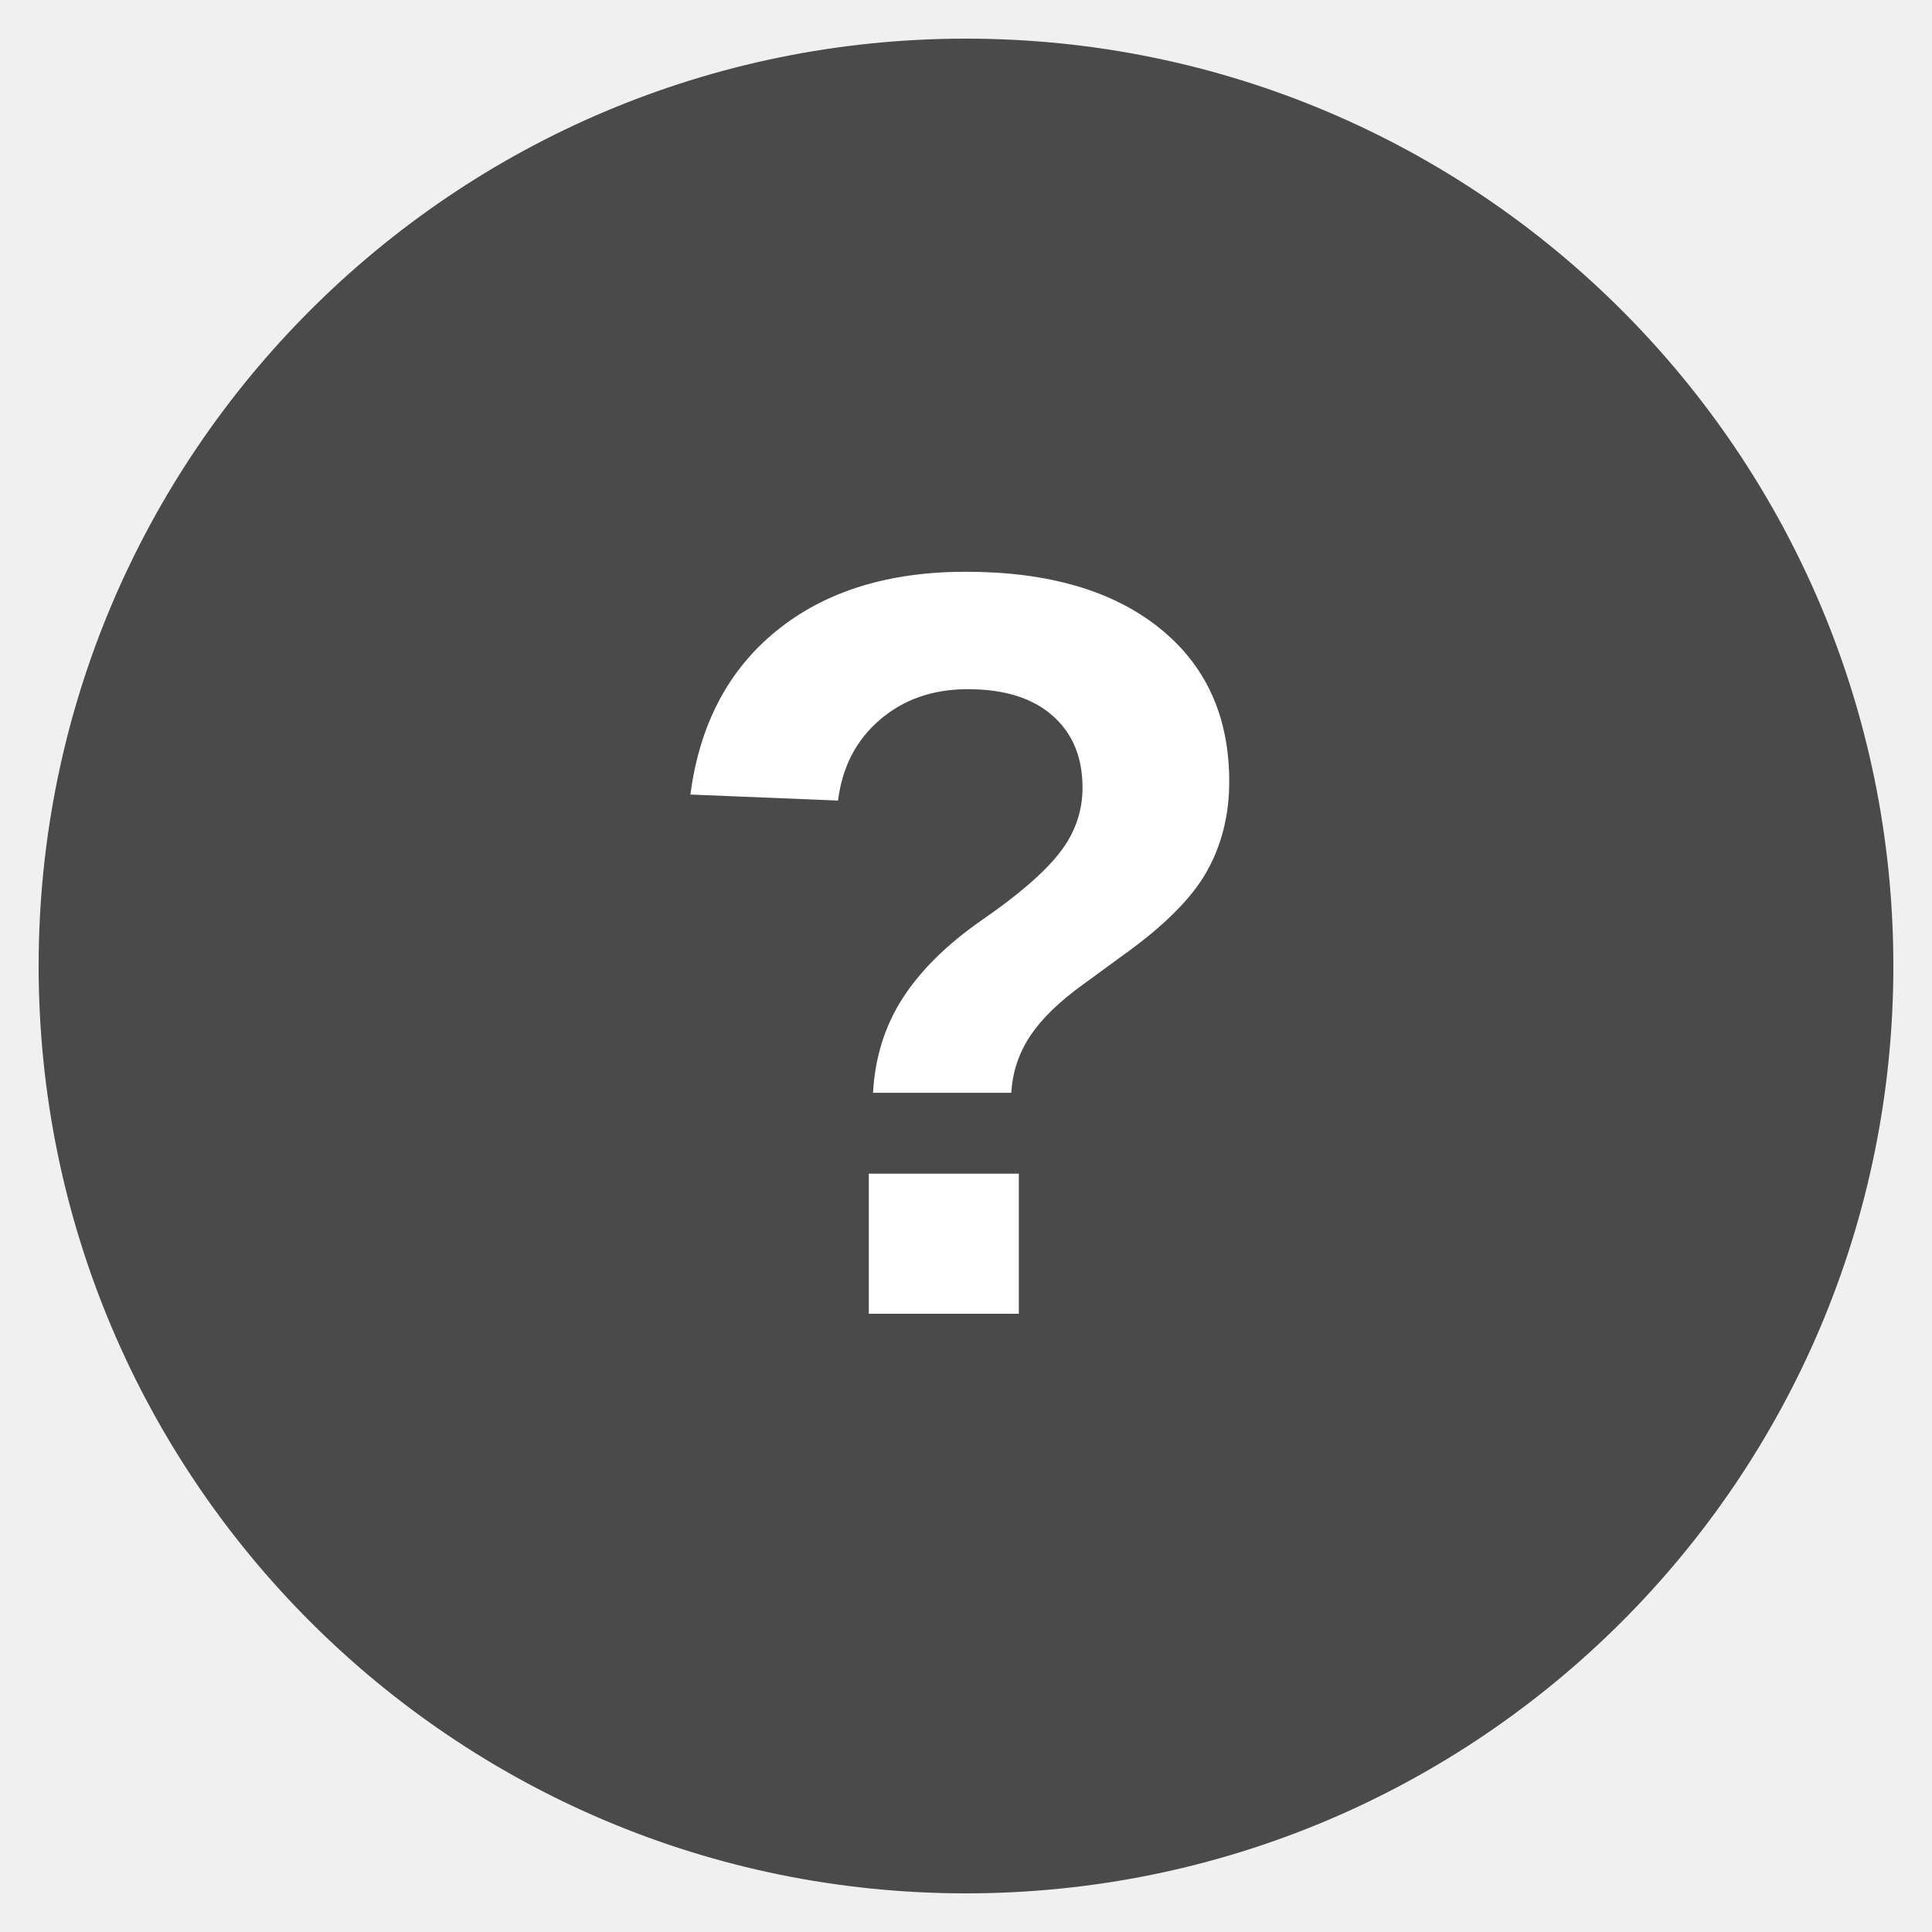
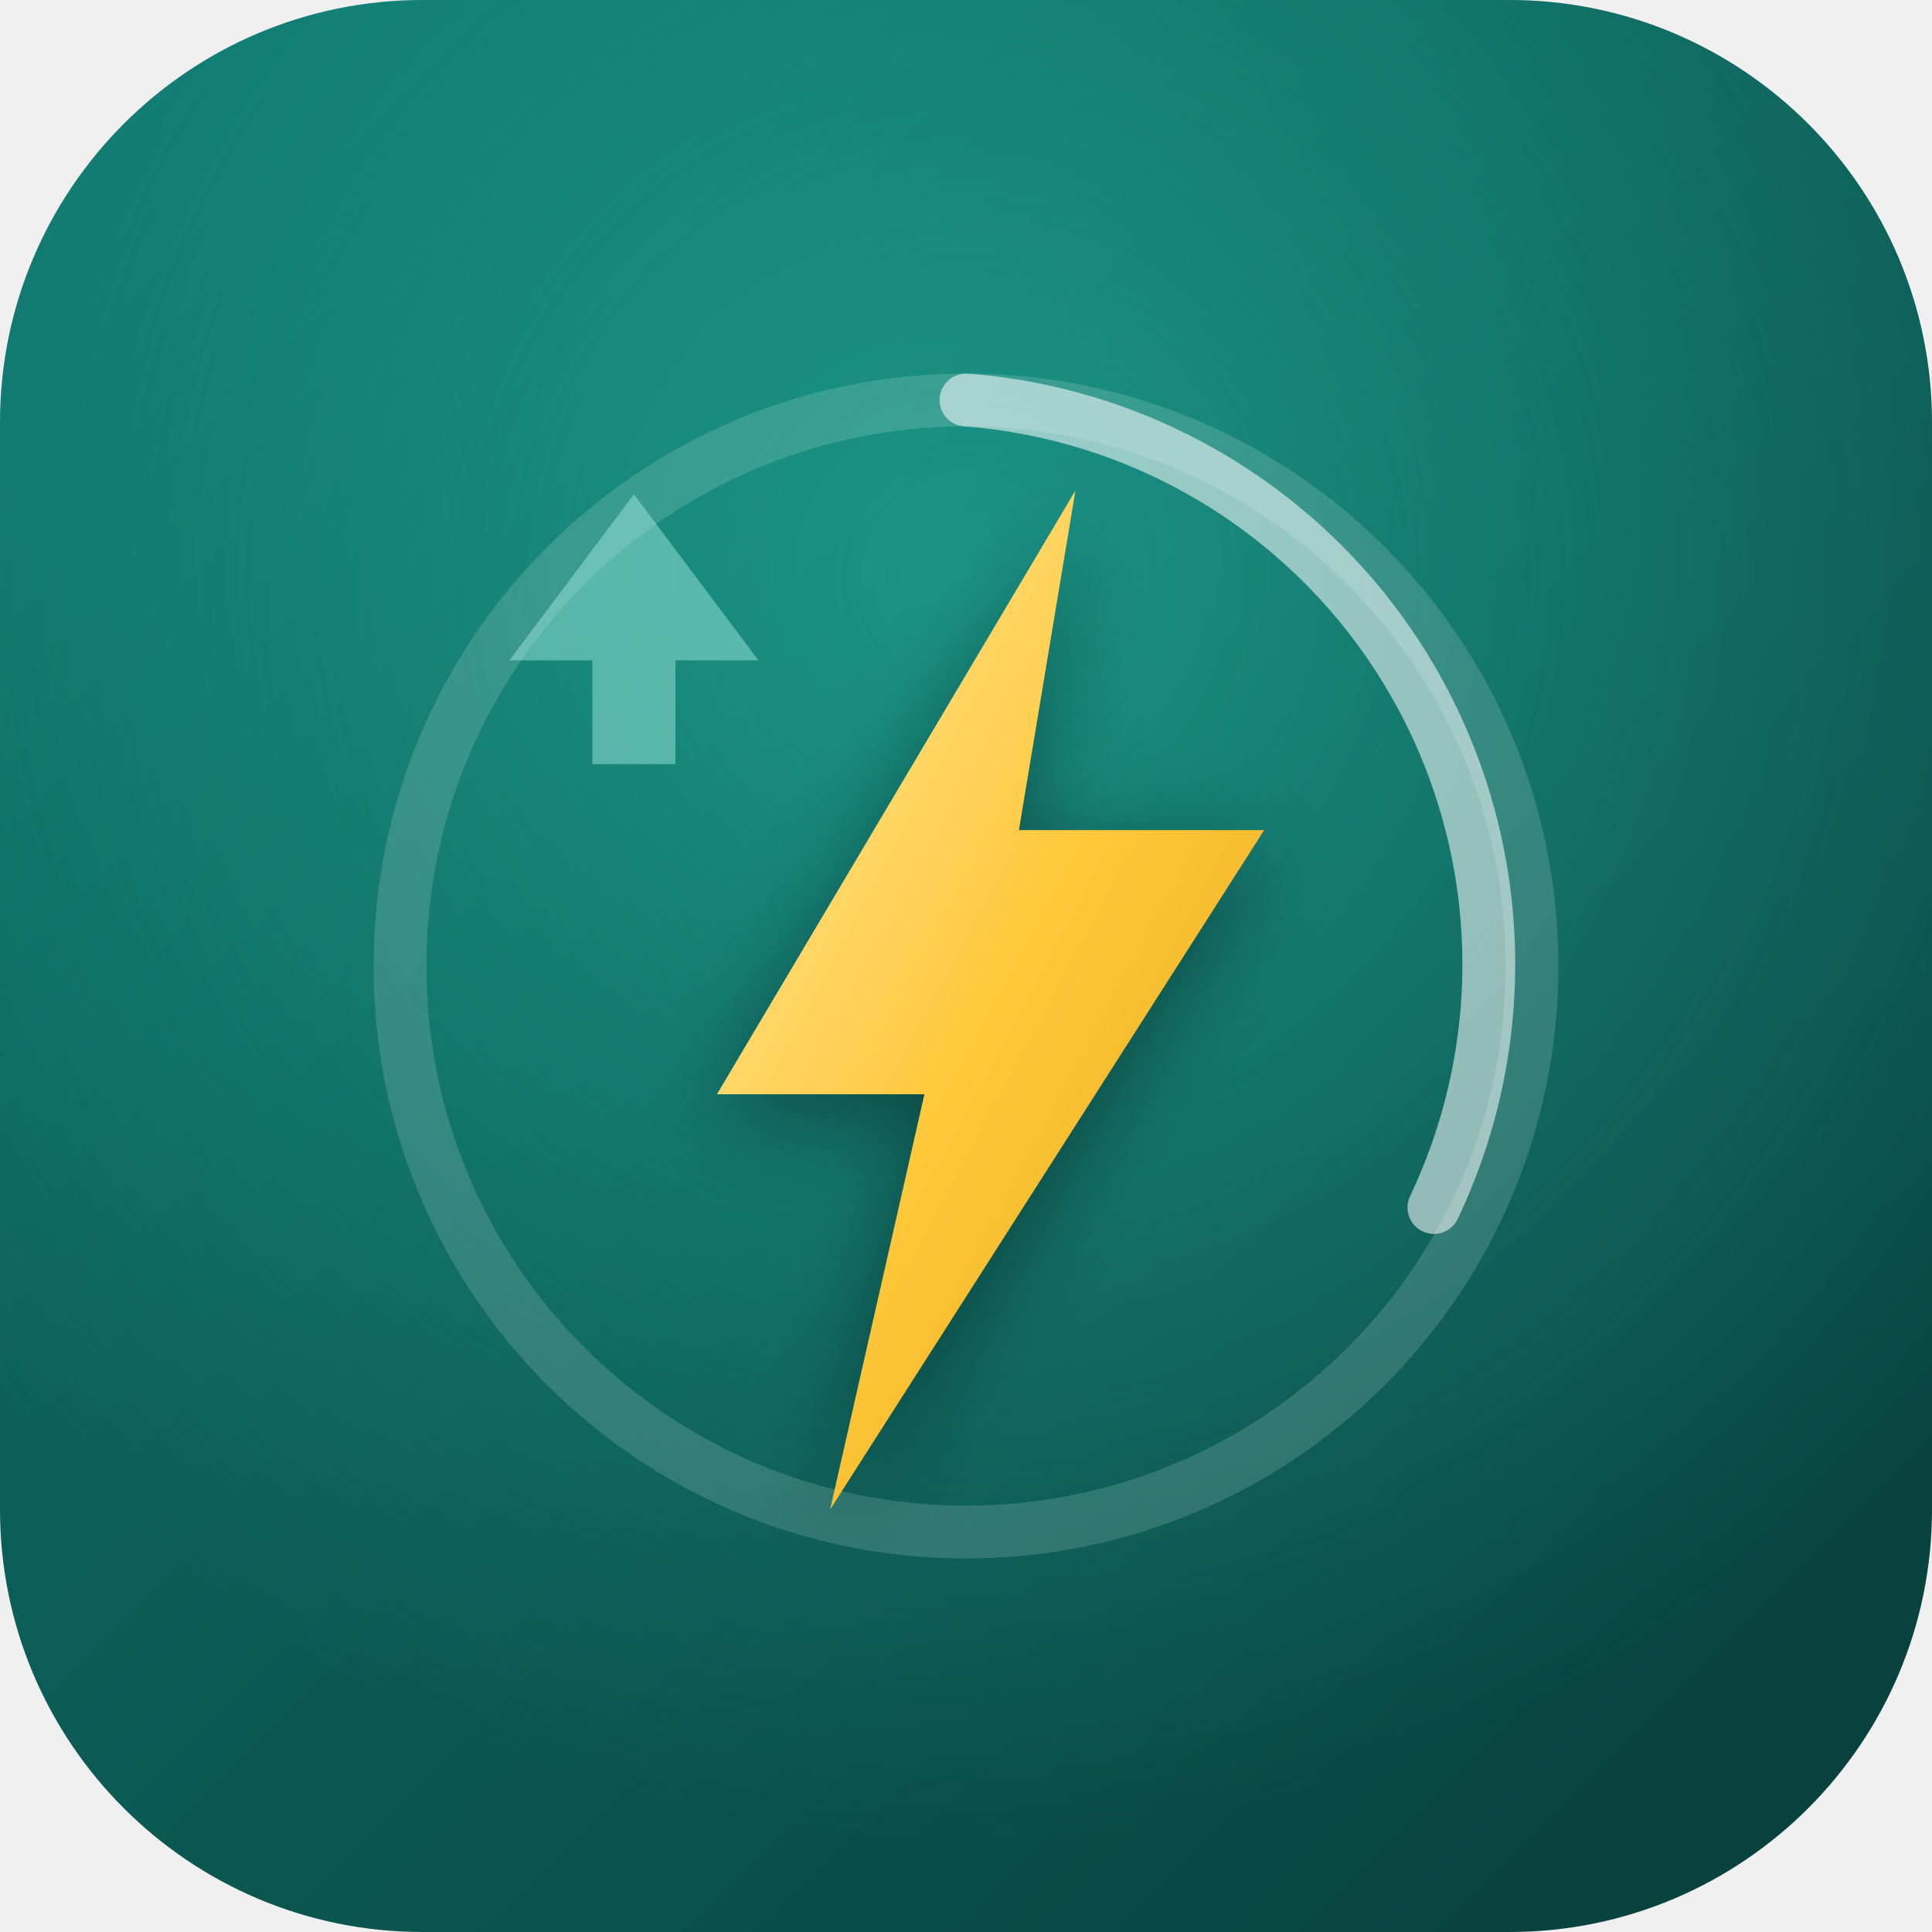
- <svg xmlns="http://www.w3.org/2000/svg" viewBox="0 0 100 100">
-   <circle cx="50" cy="50" r="48" fill="#4A4A4A" />
-   <text x="50" y="68" font-family="Arial, sans-serif" font-size="55" font-weight="bold" fill="white" text-anchor="middle">?</text>
+ <svg xmlns="http://www.w3.org/2000/svg" width="512" height="512" viewBox="0 0 512 512">
+   <defs>
+     <linearGradient id="bgB" x1="0%" y1="0%" x2="100%" y2="100%">
+       <stop offset="0%" stop-color="#0F766E" />
+       <stop offset="100%" stop-color="#083D3A" />
+     </linearGradient>
+     <linearGradient id="boltB" x1="0%" y1="0%" x2="100%" y2="100%">
+       <stop offset="0%" stop-color="#FFE9A8" />
+       <stop offset="50%" stop-color="#FFC93C" />
+       <stop offset="100%" stop-color="#E8A317" />
+     </linearGradient>
+     <filter id="shadowB" x="-50%" y="-50%" width="200%" height="200%">
+       <feDropShadow dx="0" dy="6" stdDeviation="12" flood-color="#000000" flood-opacity="0.4" />
+     </filter>
+     <radialGradient id="glowB" cx="50%" cy="30%" r="65%">
+       <stop offset="0%" stop-color="#2DD4BF" stop-opacity="0.45" />
+       <stop offset="100%" stop-color="#2DD4BF" stop-opacity="0" />
+     </radialGradient>
+   </defs>
+   <rect width="512" height="512" rx="112" fill="url(#bgB)" />
+   <rect width="512" height="512" rx="112" fill="url(#glowB)" />
+   <circle cx="256" cy="256" r="150" fill="none" stroke="#FFFFFF" stroke-width="14" opacity="0.15" />
+   <path d="M 256 106 A 150 150 0 0 1 380 320" fill="none" stroke="#FFFFFF" stroke-width="14" stroke-linecap="round" opacity="0.55" />
+   <path d="M 340 350 L 340 300 L 300 300 L 360 220 L 420 300 L 380 300 L 380 350 Z" fill="#A8F0E5" opacity="0.45" transform="translate(-30,10) scale(0.55)" />
+   <g filter="url(#shadowB)">
+     <path d="M 285 130 L 190 290 L 245 290 L 220 400 L 335 220 L 270 220 Z" fill="url(#boltB)" />
+   </g>
</svg>
